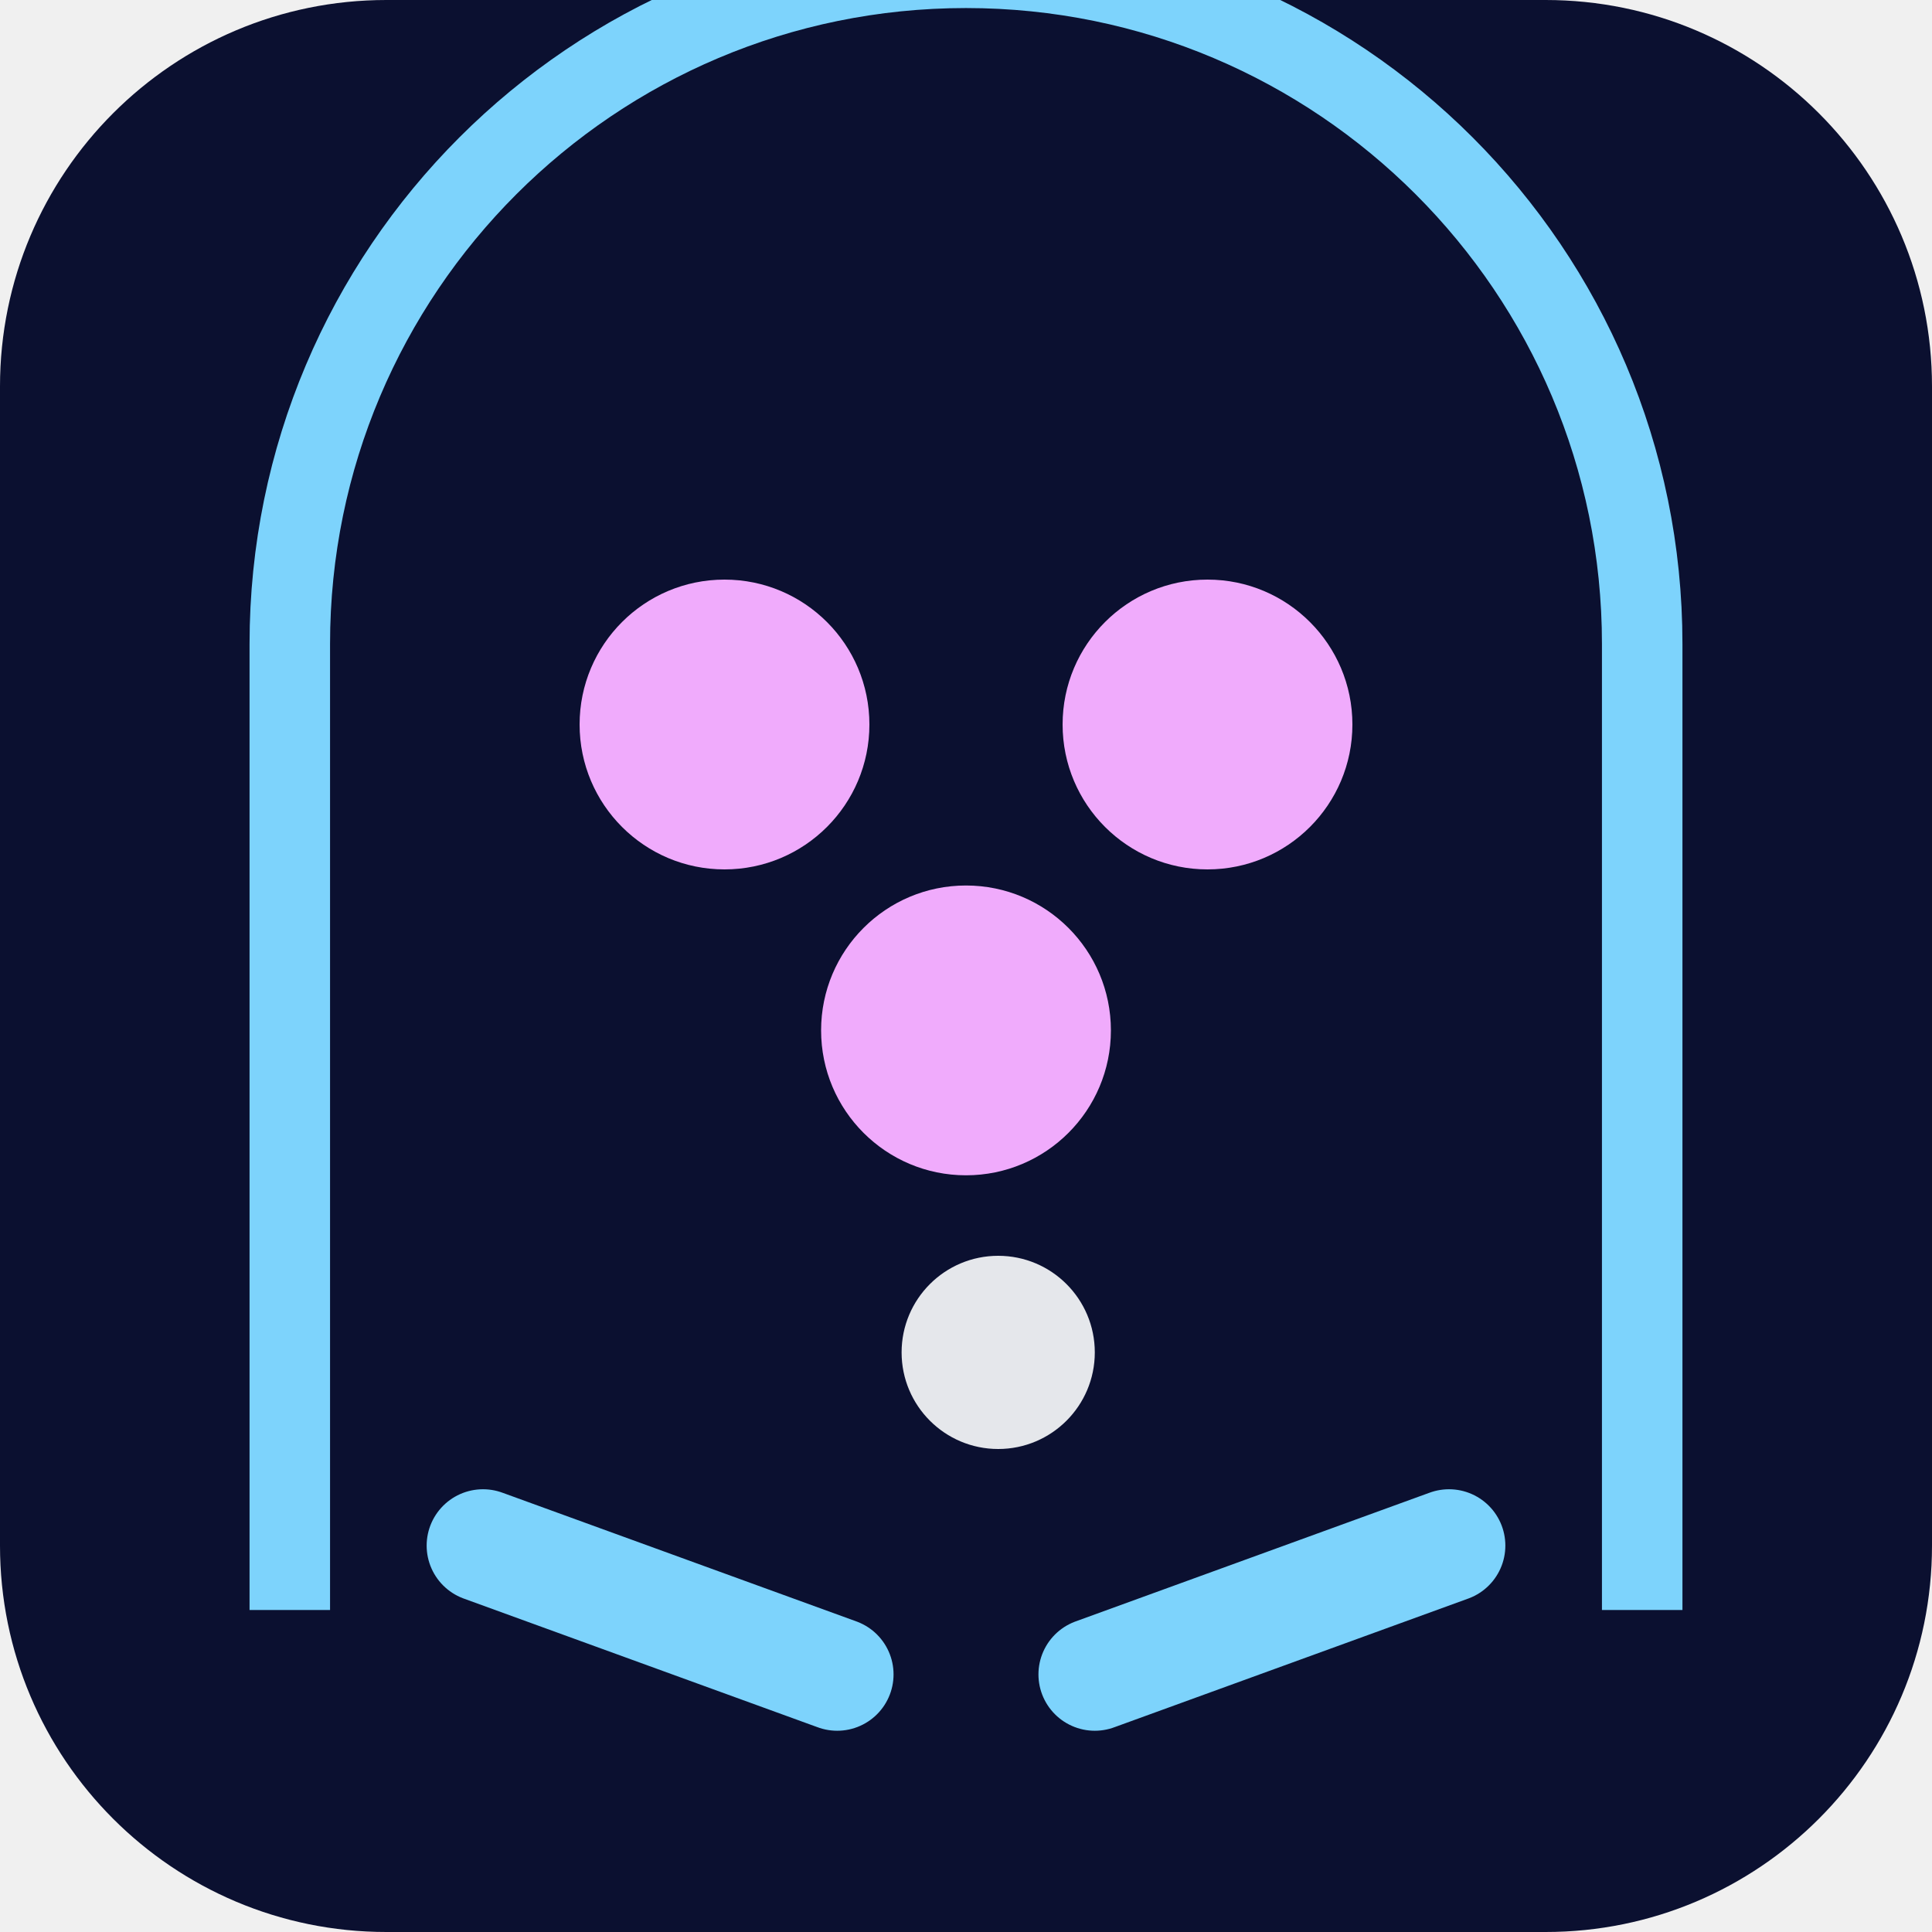
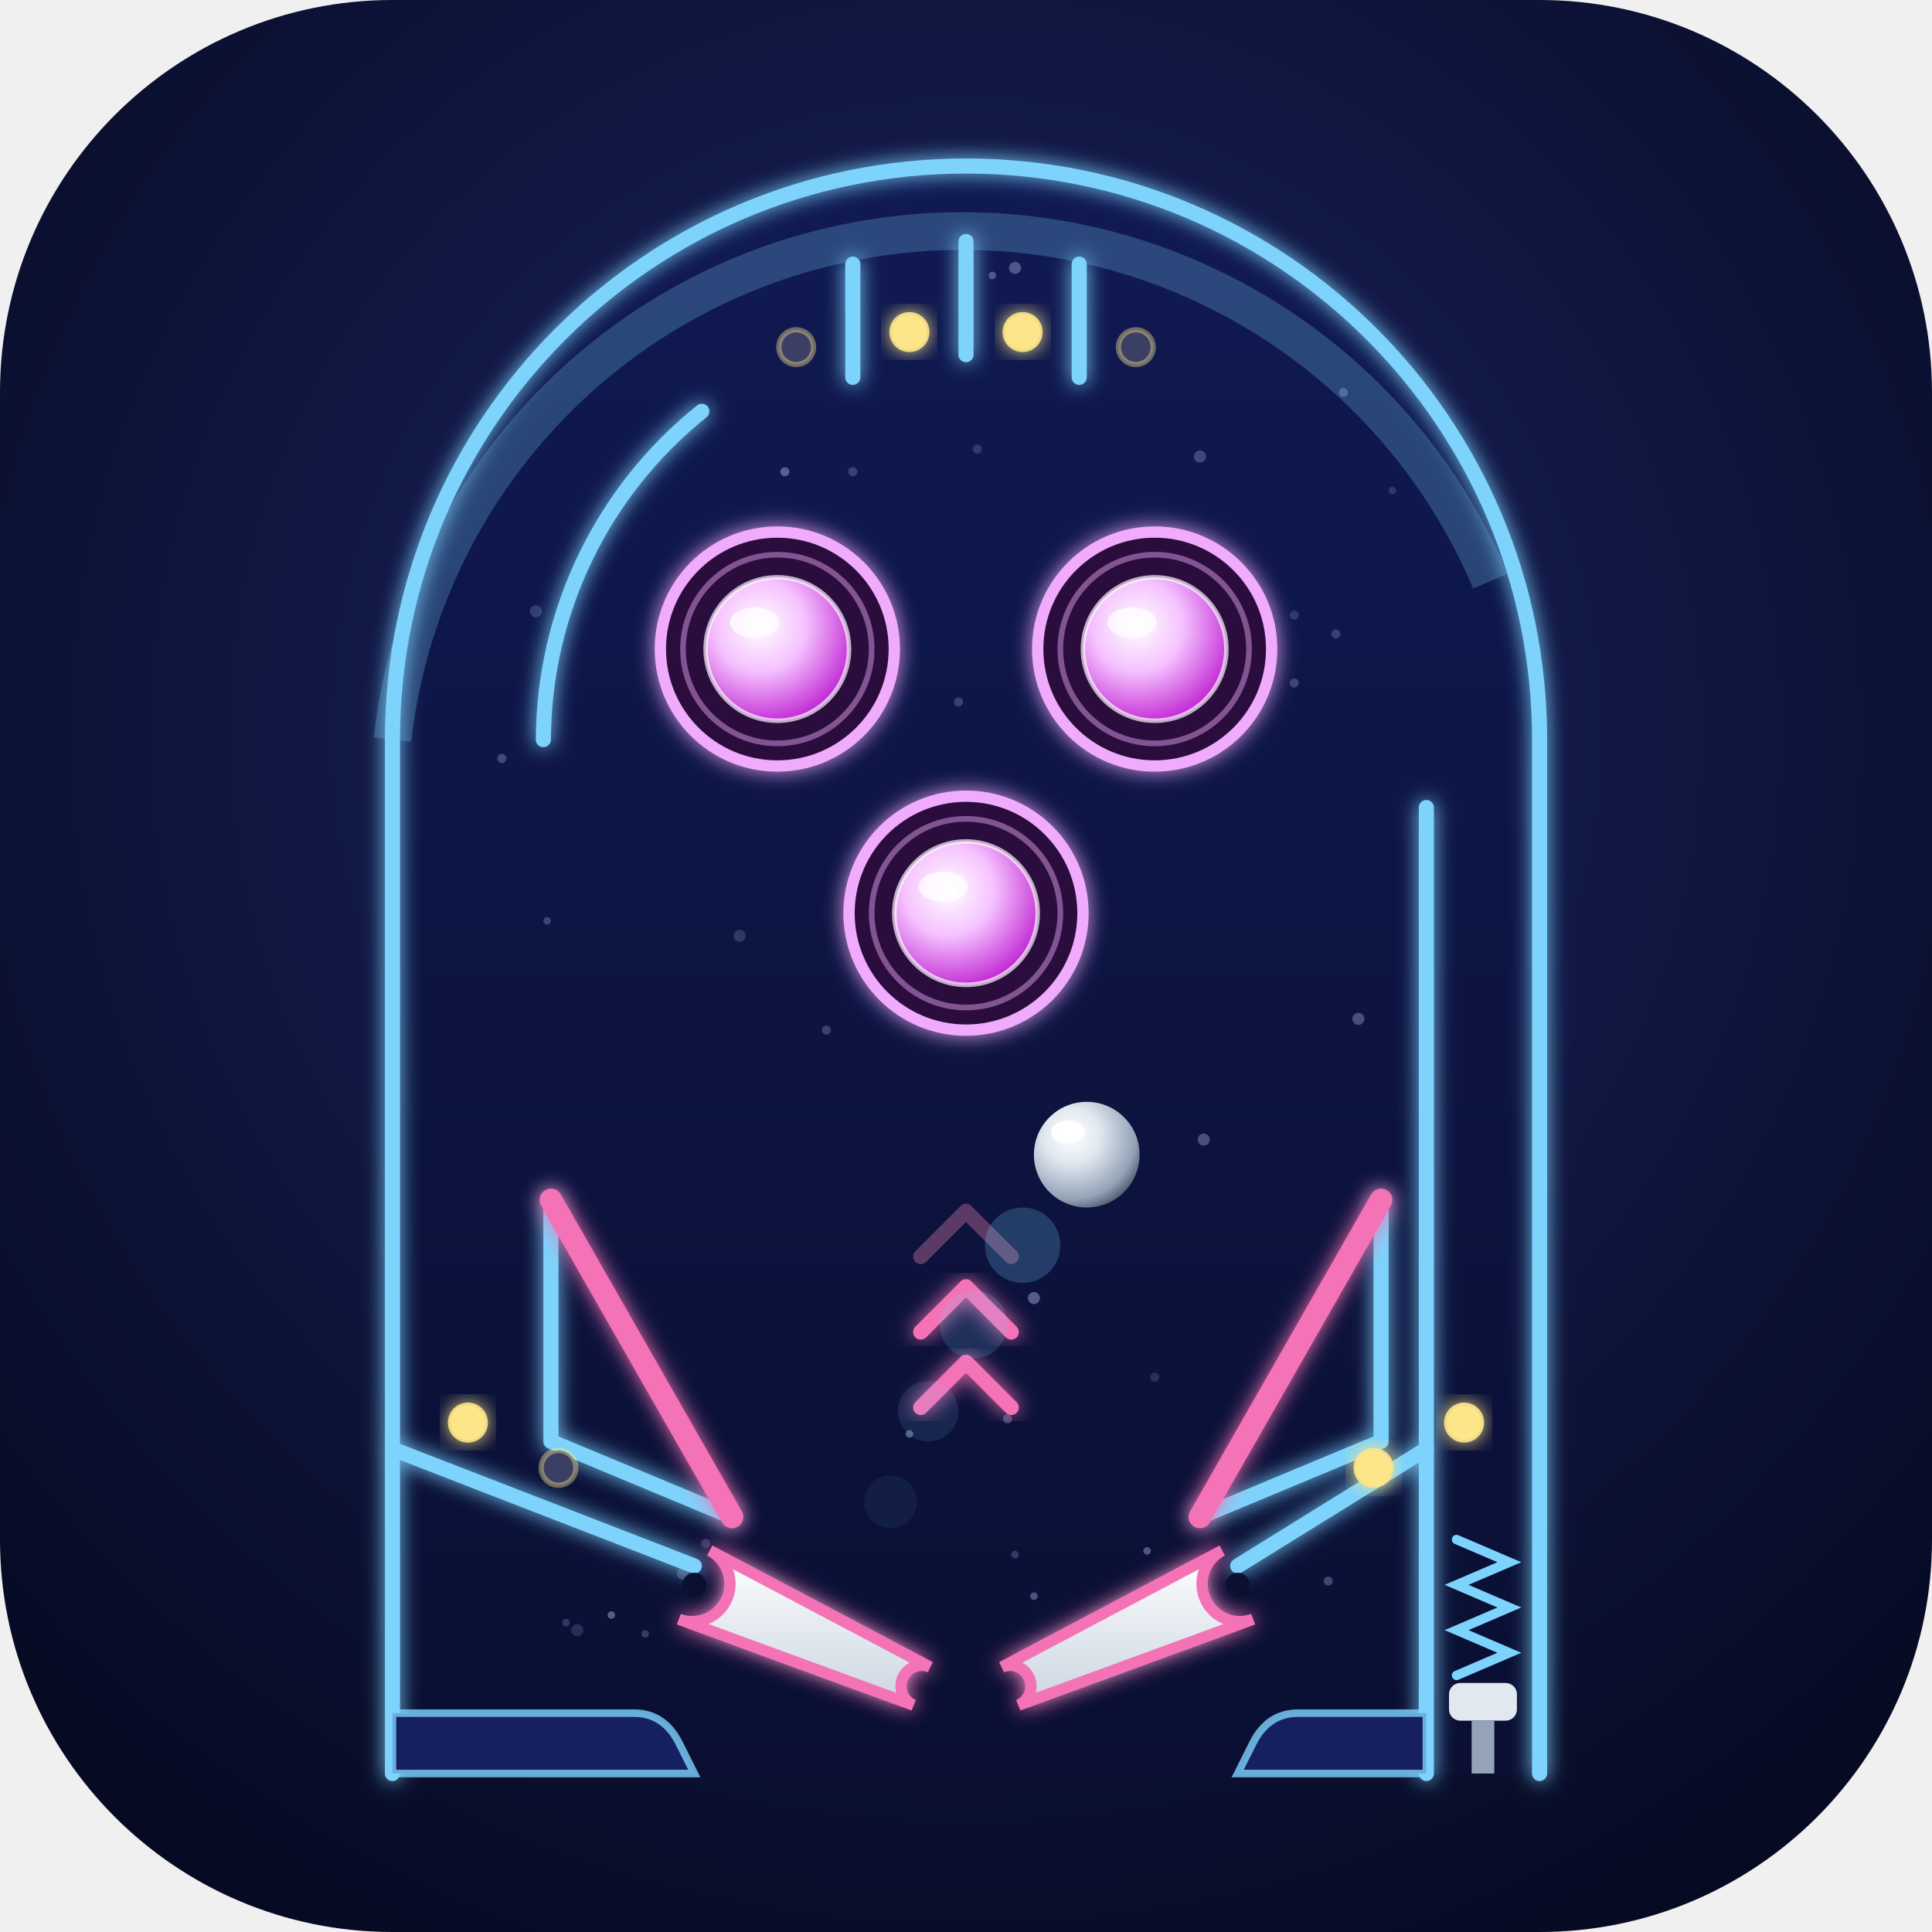
- <svg xmlns="http://www.w3.org/2000/svg" viewBox="0 0 120 120">
-   <rect width="120" height="120" rx="24" fill="#0b1030" />
-   <path d="M18 100 V40 A42 42 0 0 1 102 40 V100" fill="none" stroke="#7dd3fc" stroke-width="5" />
-   <circle cx="45" cy="45" r="9" fill="#f0abfc" />
-   <circle cx="75" cy="45" r="9" fill="#f0abfc" />
-   <circle cx="60" cy="64" r="9" fill="#f0abfc" />
-   <path d="M30 96 L52 104" stroke="#7dd3fc" stroke-width="7" stroke-linecap="round" />
-   <path d="M90 96 L68 104" stroke="#7dd3fc" stroke-width="7" stroke-linecap="round" />
-   <circle cx="62" cy="84" r="6" fill="#e5e7eb" />
+ <svg xmlns="http://www.w3.org/2000/svg" viewBox="0 0 512 512">
+   <defs>
+     <radialGradient id="tile" cx="50%" cy="38%" r="70%">
+       <stop offset="0" stop-color="#1b2563" />
+       <stop offset="1" stop-color="#060a22" />
+     </radialGradient>
+     <linearGradient id="field" x1="0" y1="0" x2="0" y2="1">
+       <stop offset="0" stop-color="#101a52" />
+       <stop offset="1" stop-color="#0a0f33" />
+     </linearGradient>
+     <radialGradient id="cap" cx="38%" cy="34%" r="70%">
+       <stop offset="0" stop-color="#ffffff" />
+       <stop offset="0.45" stop-color="#f5c2ff" />
+       <stop offset="1" stop-color="#c026d3" />
+     </radialGradient>
+     <radialGradient id="ball" cx="36%" cy="32%" r="75%">
+       <stop offset="0" stop-color="#ffffff" />
+       <stop offset="0.35" stop-color="#e2e8f0" />
+       <stop offset="0.8" stop-color="#94a3b8" />
+       <stop offset="1" stop-color="#475569" />
+     </radialGradient>
+     <linearGradient id="flip" x1="0" y1="0" x2="0" y2="1">
+       <stop offset="0" stop-color="#ffffff" />
+       <stop offset="1" stop-color="#cbd5e1" />
+     </linearGradient>
+     <filter id="glow" x="-30%" y="-30%" width="160%" height="160%">
+       <feGaussianBlur stdDeviation="2.6" result="b" />
+       <feMerge>
+         <feMergeNode in="b" />
+         <feMergeNode in="SourceGraphic" />
+       </feMerge>
+     </filter>
+   </defs>
+   <rect width="512" height="512" rx="104" fill="url(#tile)" />
+   <path d="M 104 470 L 104 196 A 152 152 0 0 1 408 196 L 408 470 Z" fill="url(#field)" />
+   <g fill="#c7d2fe">
+     <circle cx="274" cy="344" r="1.6" opacity="0.39" />
+     <circle cx="304" cy="411" r="1.0" opacity="0.36" />
+     <circle cx="313" cy="162" r="1.0" opacity="0.38" />
+     <circle cx="145" cy="244" r="1.0" opacity="0.25" />
+     <circle cx="142" cy="162" r="1.6" opacity="0.20" />
+     <circle cx="187" cy="409" r="1.2" opacity="0.19" />
+     <circle cx="318" cy="121" r="1.6" opacity="0.26" />
+     <circle cx="150" cy="430" r="1.0" opacity="0.20" />
+     <circle cx="171" cy="433" r="1.0" opacity="0.22" />
+     <circle cx="360" cy="270" r="1.6" opacity="0.31" />
+     <circle cx="162" cy="428" r="1.0" opacity="0.39" />
+     <circle cx="343" cy="181" r="1.2" opacity="0.25" />
+     <circle cx="354" cy="168" r="1.2" opacity="0.23" />
+     <circle cx="269" cy="71" r="1.6" opacity="0.33" />
+     <circle cx="133" cy="201" r="1.2" opacity="0.27" />
+     <circle cx="196" cy="248" r="1.6" opacity="0.19" />
+     <circle cx="181" cy="417" r="1.6" opacity="0.24" />
+     <circle cx="219" cy="273" r="1.2" opacity="0.24" />
+     <circle cx="263" cy="73" r="1.0" opacity="0.33" />
+     <circle cx="274" cy="423" r="1.0" opacity="0.34" />
+     <circle cx="352" cy="419" r="1.2" opacity="0.28" />
+     <circle cx="343" cy="163" r="1.2" opacity="0.18" />
+     <circle cx="306" cy="365" r="1.2" opacity="0.16" />
+     <circle cx="356" cy="104" r="1.2" opacity="0.28" />
+     <circle cx="208" cy="125" r="1.2" opacity="0.38" />
+     <circle cx="254" cy="186" r="1.2" opacity="0.23" />
+     <circle cx="319" cy="302" r="1.6" opacity="0.32" />
+     <circle cx="369" cy="130" r="1.0" opacity="0.17" />
+     <circle cx="269" cy="412" r="1.0" opacity="0.21" />
+     <circle cx="267" cy="376" r="1.2" opacity="0.31" />
+     <circle cx="153" cy="432" r="1.6" opacity="0.16" />
+     <circle cx="241" cy="380" r="1.0" opacity="0.40" />
+     <circle cx="259" cy="119" r="1.2" opacity="0.18" />
+     <circle cx="226" cy="125" r="1.2" opacity="0.22" />
+   </g>
+   <path d="M 104 196 A 152 152 0 0 1 395 154" fill="none" stroke="#7dd3fc" stroke-opacity="0.25" stroke-width="10" />
+   <g fill="none" stroke="#7dd3fc" stroke-width="4" stroke-linecap="round" stroke-linejoin="round" filter="url(#glow)">
+     <path d="M 104 470 L 104 196 A 152 152 0 0 1 408 196 L 408 470" />
+     <path d="M 378 470 L 378 214" />
+     <path d="M 144 196 A 112 112 0 0 1 186 109" />
+     <path d="M 226 70 L 226 100 M 256 64 L 256 94 M 286 70 L 286 100" />
+     <path d="M 104 384 L 184 415" />
+     <path d="M 378 384 L 328 415" />
+     <path d="M 146 318 L 146 382 L 194 402" />
+     <path d="M 366 318 L 366 382 L 318 402" />
+   </g>
+   <g stroke-linecap="round" filter="url(#glow)">
+     <path d="M 146 318 L 194 402" stroke="#f472b6" stroke-width="6" />
+     <path d="M 366 318 L 318 402" stroke="#f472b6" stroke-width="6" />
+   </g>
+   <circle cx="211" cy="92" r="4.6" fill="#3a3f63" stroke="#fde68a" stroke-opacity="0.4" stroke-width="1.4" />
+   <circle cx="241" cy="88" r="4.6" fill="#fde68a" stroke="#fde68a" stroke-opacity="0.9" stroke-width="1.4" filter="url(#glow)" />
+   <circle cx="271" cy="88" r="4.6" fill="#fde68a" stroke="#fde68a" stroke-opacity="0.9" stroke-width="1.4" filter="url(#glow)" />
+   <circle cx="301" cy="92" r="4.6" fill="#3a3f63" stroke="#fde68a" stroke-opacity="0.4" stroke-width="1.4" />
+   <circle cx="124" cy="377" r="4.6" fill="#fde68a" stroke="#fde68a" stroke-opacity="0.9" stroke-width="1.4" filter="url(#glow)" />
+   <circle cx="148" cy="389" r="4.6" fill="#3a3f63" stroke="#fde68a" stroke-opacity="0.4" stroke-width="1.4" />
+   <circle cx="388" cy="377" r="4.6" fill="#fde68a" stroke="#fde68a" stroke-opacity="0.9" stroke-width="1.4" filter="url(#glow)" />
+   <circle cx="364" cy="389" r="4.6" fill="#fde68a" stroke="#fde68a" stroke-opacity="0.9" stroke-width="1.4" filter="url(#glow)" />
+   <path d="M 244 333 L 256 321 L 268 333" fill="none" stroke="#5b3b66" stroke-width="4" stroke-linecap="round" stroke-linejoin="round" />
+   <path d="M 244 353 L 256 341 L 268 353" fill="none" stroke="#f472b6" stroke-width="4" stroke-linecap="round" stroke-linejoin="round" filter="url(#glow)" />
+   <path d="M 244 373 L 256 361 L 268 373" fill="none" stroke="#f472b6" stroke-width="4" stroke-linecap="round" stroke-linejoin="round" filter="url(#glow)" />
+   <g transform="translate(206 172)">
+     <circle r="31" fill="#2a0f3d" stroke="#f0abfc" stroke-width="3" filter="url(#glow)" />
+     <circle r="25" fill="none" stroke="#f0abfc" stroke-opacity="0.45" stroke-width="1.5" />
+     <circle r="19" fill="url(#cap)" />
+     <circle r="19" fill="none" stroke="#fdf4ff" stroke-opacity="0.7" stroke-width="1.2" />
+     <ellipse cx="-6" cy="-7" rx="6.5" ry="4" fill="#ffffff" opacity="0.75" />
+   </g>
+   <g transform="translate(306 172)">
+     <circle r="31" fill="#2a0f3d" stroke="#f0abfc" stroke-width="3" filter="url(#glow)" />
+     <circle r="25" fill="none" stroke="#f0abfc" stroke-opacity="0.45" stroke-width="1.5" />
+     <circle r="19" fill="url(#cap)" />
+     <circle r="19" fill="none" stroke="#fdf4ff" stroke-opacity="0.7" stroke-width="1.2" />
+     <ellipse cx="-6" cy="-7" rx="6.5" ry="4" fill="#ffffff" opacity="0.75" />
+   </g>
+   <g transform="translate(256 242)">
+     <circle r="31" fill="#2a0f3d" stroke="#f0abfc" stroke-width="3" filter="url(#glow)" />
+     <circle r="25" fill="none" stroke="#f0abfc" stroke-opacity="0.45" stroke-width="1.5" />
+     <circle r="19" fill="url(#cap)" />
+     <circle r="19" fill="none" stroke="#fdf4ff" stroke-opacity="0.7" stroke-width="1.2" />
+     <ellipse cx="-6" cy="-7" rx="6.5" ry="4" fill="#ffffff" opacity="0.75" />
+   </g>
+   <path d="M 179.9 429.1 L 242.1 451.9 A 5.5 5.5 0 0 1 246.5 441.8 L 188.1 410.9 A 10 10 0 0 1 179.9 429.1 Z" fill="url(#flip)" stroke="#f472b6" stroke-width="3" filter="url(#glow)" />
+   <path d="M 323.9 410.9 L 265.5 441.8 A 5.5 5.5 0 0 1 269.9 451.9 L 332.1 429.1 A 10 10 0 0 1 323.9 410.9 Z" fill="url(#flip)" stroke="#f472b6" stroke-width="3" filter="url(#glow)" />
+   <circle cx="184" cy="420" r="3.2" fill="#0b1030" />
+   <circle cx="328" cy="420" r="3.2" fill="#0b1030" />
+   <g stroke="#7dd3fc" stroke-width="2.5" fill="none" stroke-linecap="round">
+     <path d="M 386 408 L 400 414 L 386 420 L 400 426 L 386 432 L 400 438 L 386 444" />
+   </g>
+   <rect x="384" y="446" width="18" height="10" rx="3" fill="#e2e8f0" />
+   <rect x="390" y="456" width="6" height="14" fill="#94a3b8" />
+   <path d="M 104 470 L 104 454 L 168 454 Q 176 454 180 462 L 184 470 Z M 378 470 L 378 454 L 344 454 Q 336 454 332 462 L 328 470 Z" fill="#162060" stroke="#7dd3fc" stroke-width="2" stroke-opacity="0.8" />
+   <circle cx="236" cy="398" r="7" fill="#7dd3fc" opacity="0.07" />
+   <circle cx="246" cy="374" r="8" fill="#7dd3fc" opacity="0.11" />
+   <circle cx="258" cy="351" r="9" fill="#7dd3fc" opacity="0.16" />
+   <circle cx="271" cy="330" r="10" fill="#7dd3fc" opacity="0.22" />
+   <circle cx="288" cy="306" r="14" fill="url(#ball)" />
+   <ellipse cx="283" cy="300" rx="4.5" ry="3" fill="#ffffff" opacity="0.95" />
</svg>
